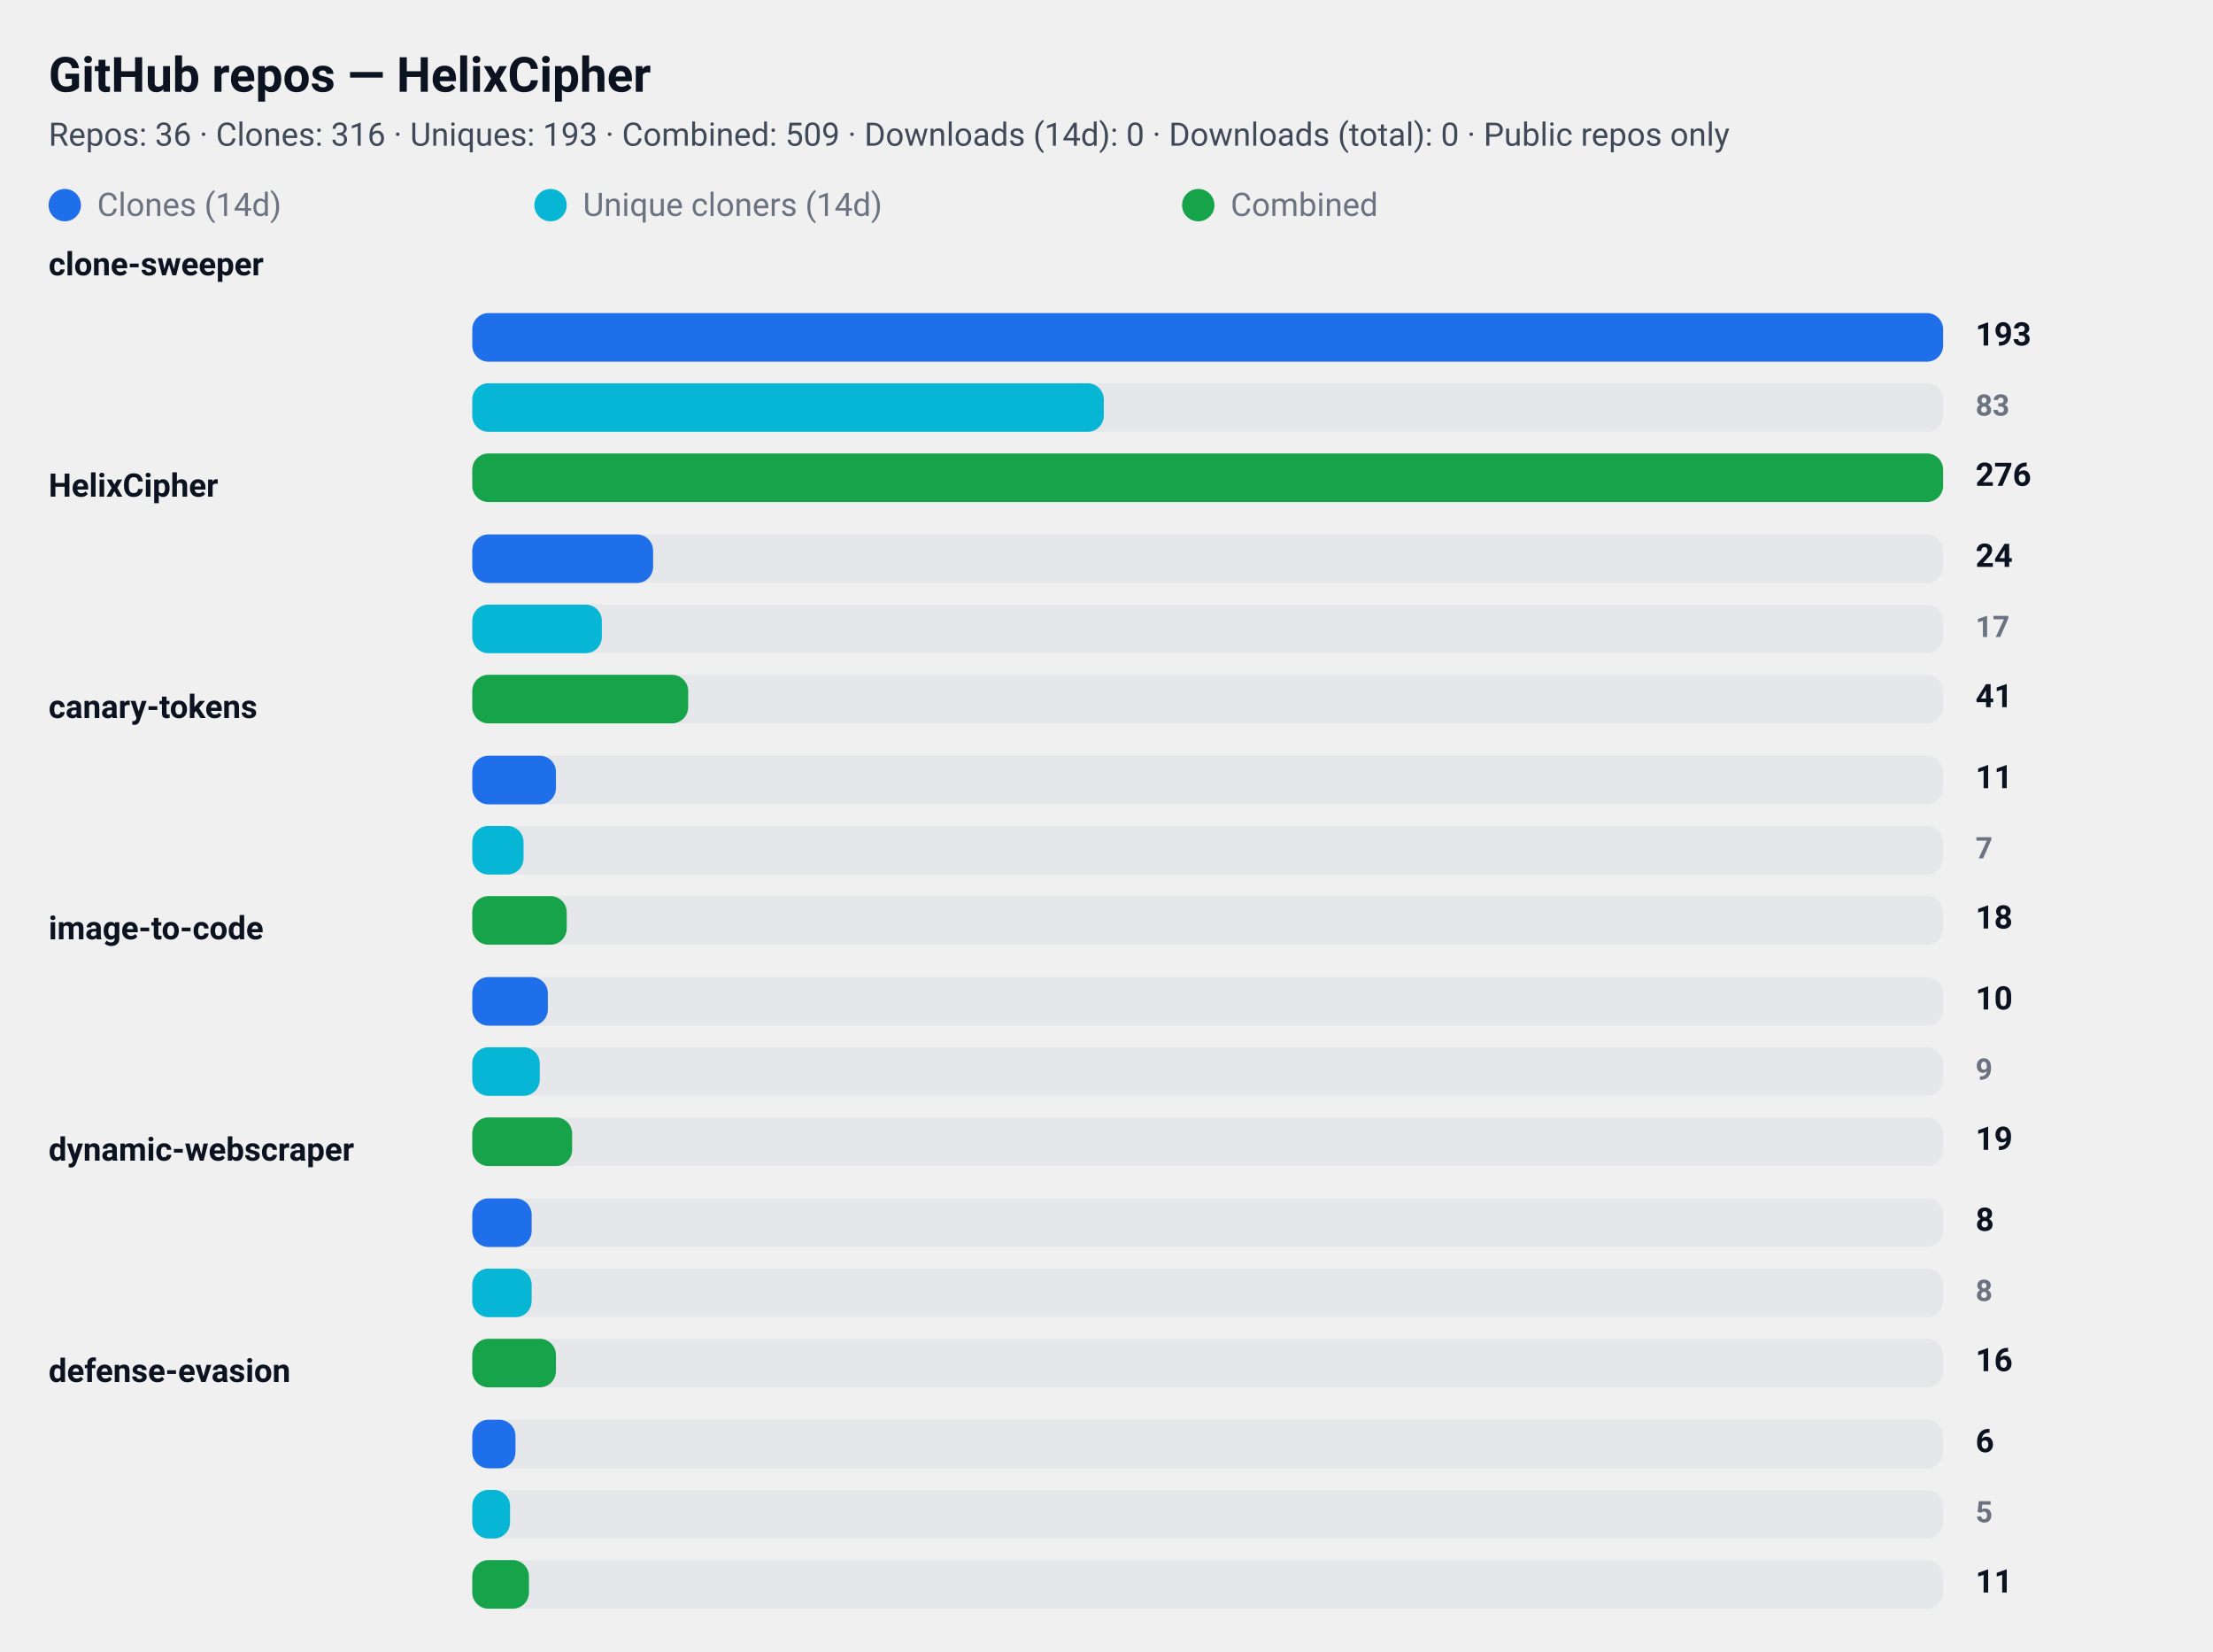
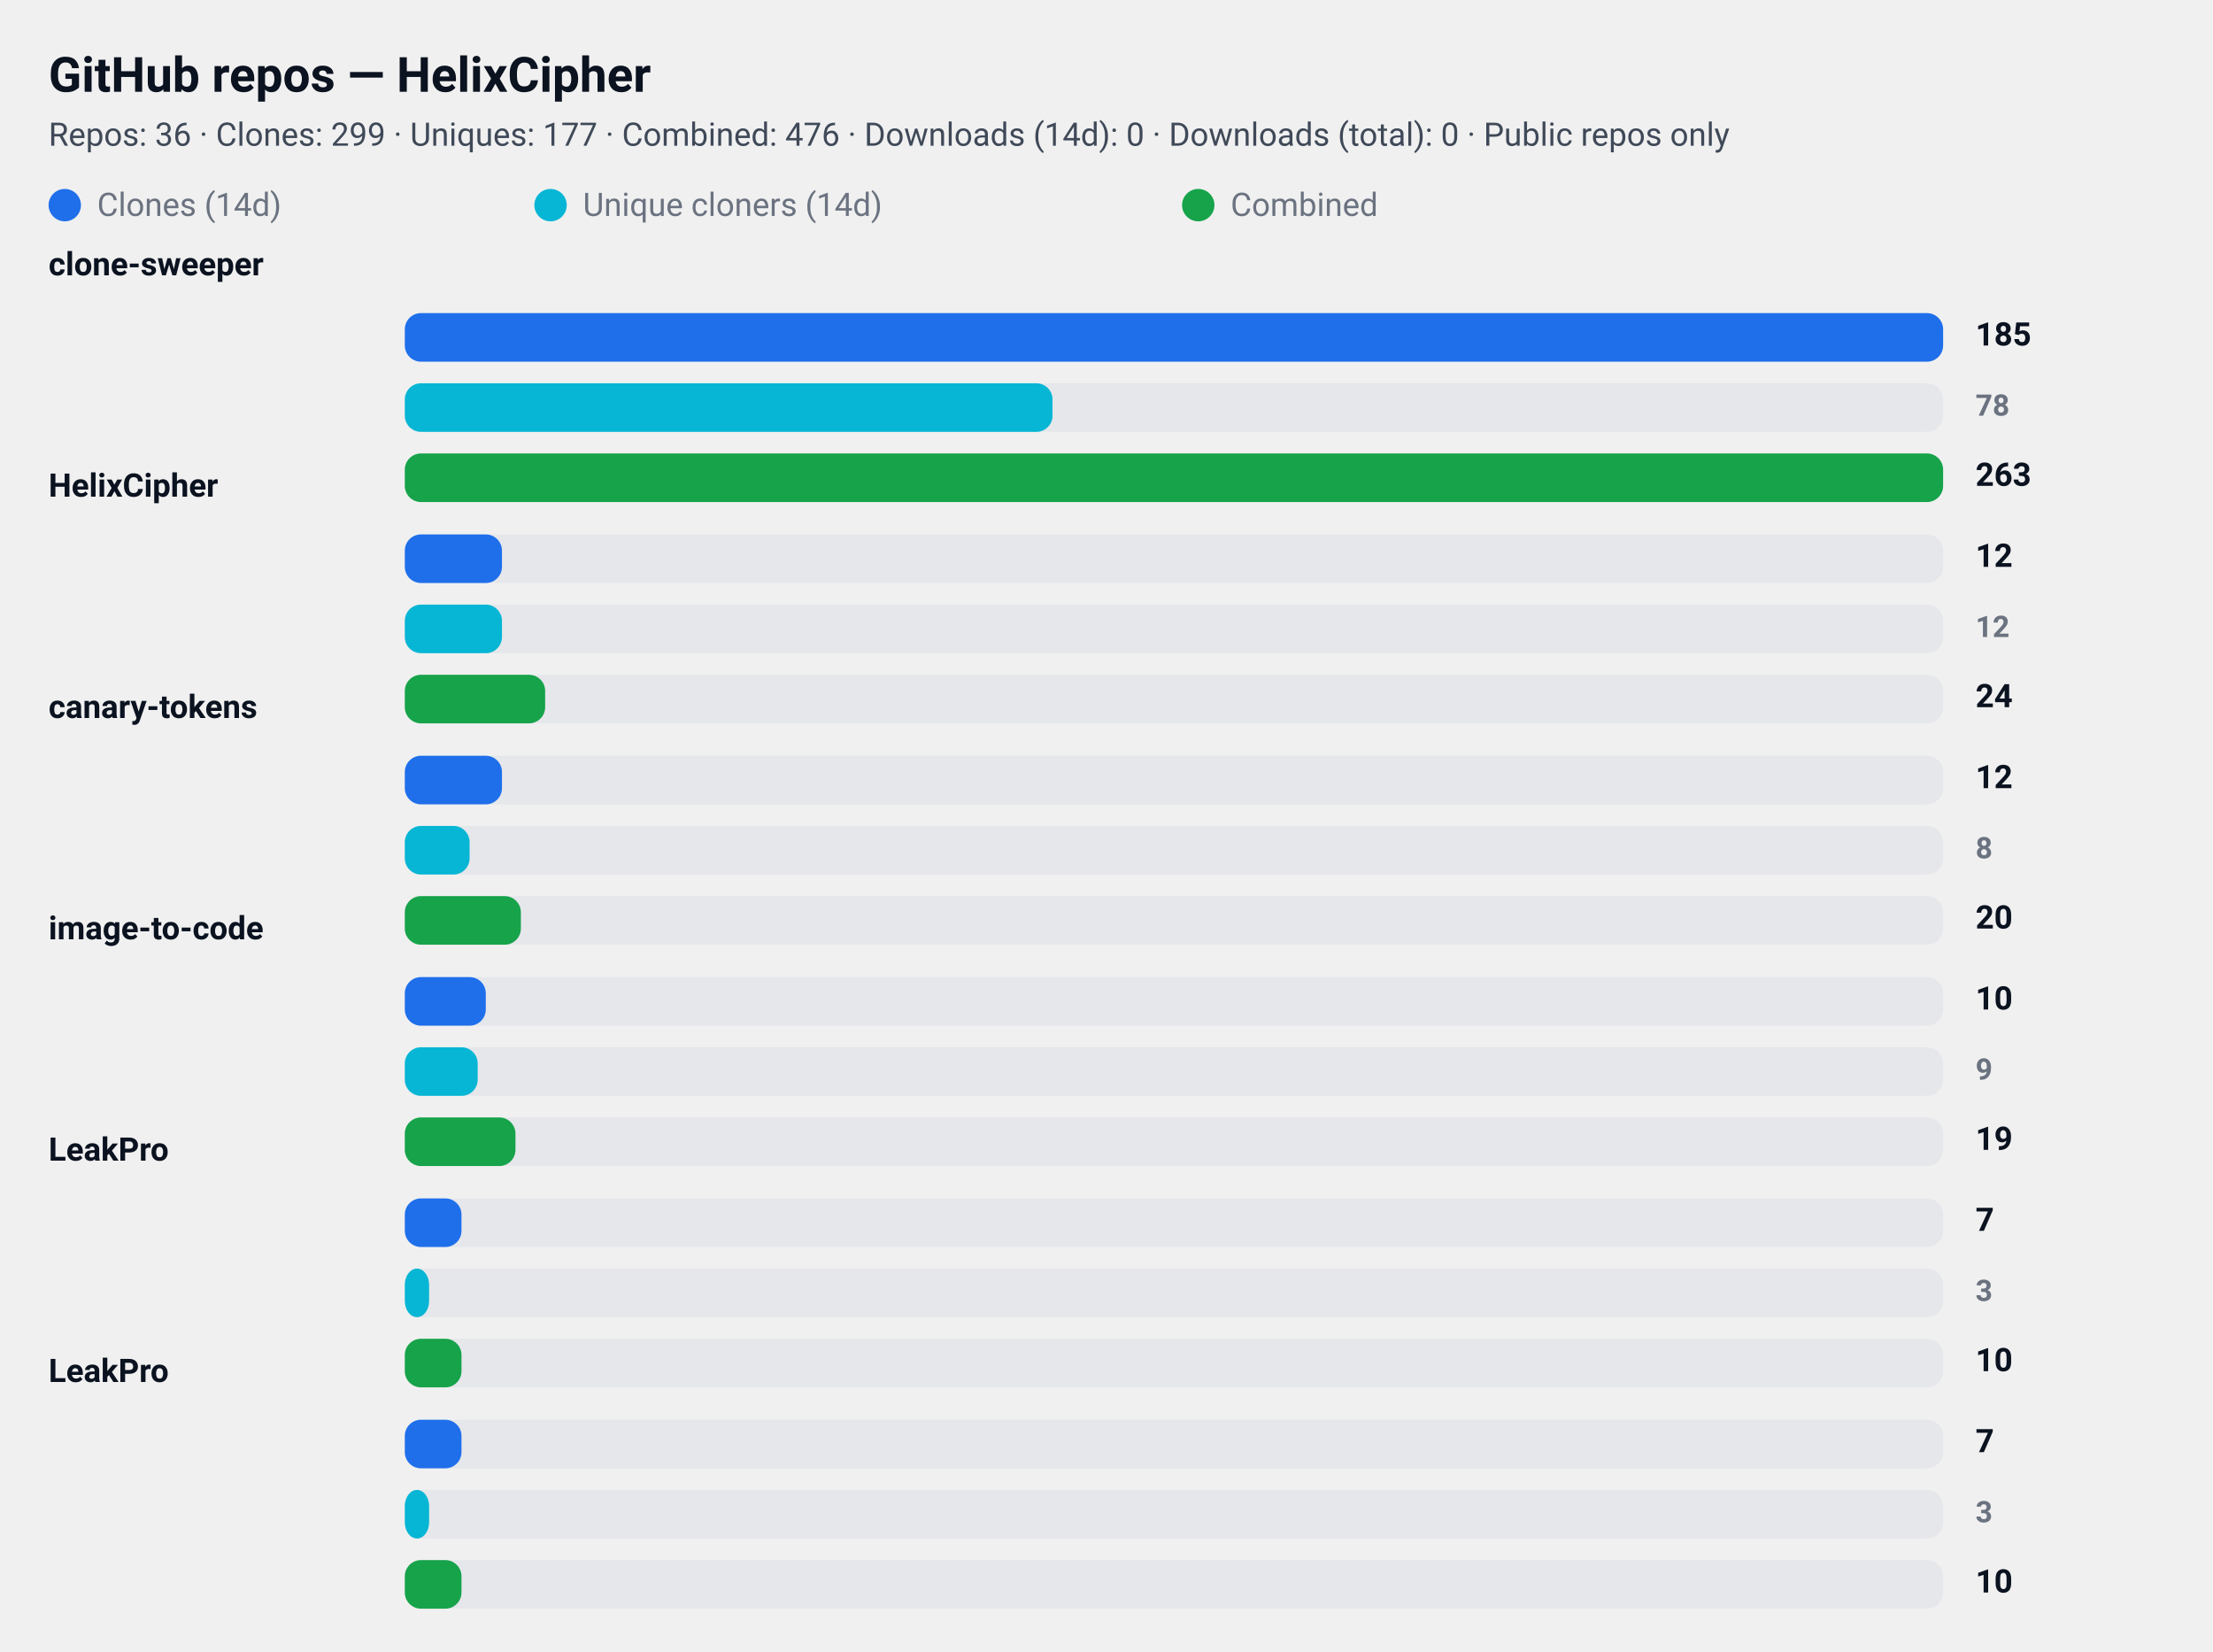
<svg xmlns="http://www.w3.org/2000/svg" width="820" height="612" viewBox="0 0 820 612" role="img" aria-label="GitHub repository clone statistics">
  <style>
  .card  { font-family: "Segoe UI", Roboto, "Helvetica Neue", Arial, sans-serif; }
  .title { font-weight: 700; font-size: 18px; fill: #0b1220; }
  .meta  { font-weight: 400; font-size: 12px; fill: #374151; opacity: 0.95; }
  .label { font-weight: 600; font-size: 12px; fill: #0b1220; }
  .count { font-weight: 700; font-size: 12px; fill: #0b1220; text-anchor: start; }
  .count-small { font-weight: 600; font-size: 11px; fill:#6b7280; text-anchor: start; }
  .muted { font-size:12px; fill:#6b7280; }

  .bar-clone { fill: #1f6feb; rx:6; }
  .bar-uniq  { fill: #06b6d4; rx:6; }
  .bar-comb  { fill: #16a34a; rx:6; }

  .bar-bg { fill: #e5e7eb; rx:6; }
  @media (prefers-color-scheme: dark) {
    .title, .meta, .label, .count, .count-small, .muted { fill: #ffffff; }
    .meta, .count-small { opacity: 0.9; }
  }
</style>
  <rect x="0" y="0" width="820" height="612" rx="12" fill="transparent" />
  <text x="18" y="34" class="title card">GitHub repos — HelixCipher</text>
-   <text x="18" y="54" class="meta card">Repos: 36 · Clones: 316 · Uniques: 193 · Combined: 509 · Downloads (14d): 0 · Downloads (total): 0 · Public repos only</text>
+   <text x="18" y="54" class="meta card">Repos: 36 · Clones: 299 · Uniques: 177 · Combined: 476 · Downloads (14d): 0 · Downloads (total): 0 · Public repos only</text>
  <g id="legend">
    <rect x="18" y="70" width="12" height="12" class="bar-clone" />
    <text x="36" y="80" class="muted card">Clones (14d)</text>
    <rect x="198" y="70" width="12" height="12" class="bar-uniq" />
    <text x="216" y="80" class="muted card">Unique cloners (14d)</text>
    <rect x="438" y="70" width="12" height="12" class="bar-comb" />
    <text x="456" y="80" class="muted card">Combined</text>
  </g>
  <text x="18" y="102" class="label card">clone-sweeper</text>
-   <rect x="175" y="116" width="545" height="18" class="bar-bg" />
-   <rect x="175" y="116" width="545" height="18" class="bar-clone" />
-   <text x="732" y="128" class="count card">193</text>
-   <rect x="175" y="142" width="545" height="18" class="bar-bg" />
-   <rect x="175" y="142" width="234" height="18" class="bar-uniq" />
-   <text x="732" y="154" class="count-small card">83</text>
-   <rect x="175" y="168" width="545" height="18" class="bar-bg" />
-   <rect x="175" y="168" width="545" height="18" class="bar-comb" />
-   <text x="732" y="180" class="count card">276</text>
+   <rect x="150" y="116" width="570" height="18" class="bar-bg" />
+   <rect x="150" y="116" width="570" height="18" class="bar-clone" />
+   <text x="732" y="128" class="count card">185</text>
+   <rect x="150" y="142" width="570" height="18" class="bar-bg" />
+   <rect x="150" y="142" width="240" height="18" class="bar-uniq" />
+   <text x="732" y="154" class="count-small card">78</text>
+   <rect x="150" y="168" width="570" height="18" class="bar-bg" />
+   <rect x="150" y="168" width="570" height="18" class="bar-comb" />
+   <text x="732" y="180" class="count card">263</text>
  <text x="18" y="184" class="label card">HelixCipher</text>
-   <rect x="175" y="198" width="545" height="18" class="bar-bg" />
-   <rect x="175" y="198" width="67" height="18" class="bar-clone" />
-   <text x="732" y="210" class="count card">24</text>
-   <rect x="175" y="224" width="545" height="18" class="bar-bg" />
-   <rect x="175" y="224" width="48" height="18" class="bar-uniq" />
-   <text x="732" y="236" class="count-small card">17</text>
-   <rect x="175" y="250" width="545" height="18" class="bar-bg" />
-   <rect x="175" y="250" width="80" height="18" class="bar-comb" />
-   <text x="732" y="262" class="count card">41</text>
+   <rect x="150" y="198" width="570" height="18" class="bar-bg" />
+   <rect x="150" y="198" width="36" height="18" class="bar-clone" />
+   <text x="732" y="210" class="count card">12</text>
+   <rect x="150" y="224" width="570" height="18" class="bar-bg" />
+   <rect x="150" y="224" width="36" height="18" class="bar-uniq" />
+   <text x="732" y="236" class="count-small card">12</text>
+   <rect x="150" y="250" width="570" height="18" class="bar-bg" />
+   <rect x="150" y="250" width="52" height="18" class="bar-comb" />
+   <text x="732" y="262" class="count card">24</text>
  <text x="18" y="266" class="label card">canary-tokens</text>
-   <rect x="175" y="280" width="545" height="18" class="bar-bg" />
-   <rect x="175" y="280" width="31" height="18" class="bar-clone" />
-   <text x="732" y="292" class="count card">11</text>
-   <rect x="175" y="306" width="545" height="18" class="bar-bg" />
-   <rect x="175" y="306" width="19" height="18" class="bar-uniq" />
-   <text x="732" y="318" class="count-small card">7</text>
-   <rect x="175" y="332" width="545" height="18" class="bar-bg" />
-   <rect x="175" y="332" width="35" height="18" class="bar-comb" />
-   <text x="732" y="344" class="count card">18</text>
+   <rect x="150" y="280" width="570" height="18" class="bar-bg" />
+   <rect x="150" y="280" width="36" height="18" class="bar-clone" />
+   <text x="732" y="292" class="count card">12</text>
+   <rect x="150" y="306" width="570" height="18" class="bar-bg" />
+   <rect x="150" y="306" width="24" height="18" class="bar-uniq" />
+   <text x="732" y="318" class="count-small card">8</text>
+   <rect x="150" y="332" width="570" height="18" class="bar-bg" />
+   <rect x="150" y="332" width="43" height="18" class="bar-comb" />
+   <text x="732" y="344" class="count card">20</text>
  <text x="18" y="348" class="label card">image-to-code</text>
-   <rect x="175" y="362" width="545" height="18" class="bar-bg" />
-   <rect x="175" y="362" width="28" height="18" class="bar-clone" />
+   <rect x="150" y="362" width="570" height="18" class="bar-bg" />
+   <rect x="150" y="362" width="30" height="18" class="bar-clone" />
  <text x="732" y="374" class="count card">10</text>
-   <rect x="175" y="388" width="545" height="18" class="bar-bg" />
-   <rect x="175" y="388" width="25" height="18" class="bar-uniq" />
+   <rect x="150" y="388" width="570" height="18" class="bar-bg" />
+   <rect x="150" y="388" width="27" height="18" class="bar-uniq" />
  <text x="732" y="400" class="count-small card">9</text>
-   <rect x="175" y="414" width="545" height="18" class="bar-bg" />
-   <rect x="175" y="414" width="37" height="18" class="bar-comb" />
+   <rect x="150" y="414" width="570" height="18" class="bar-bg" />
+   <rect x="150" y="414" width="41" height="18" class="bar-comb" />
  <text x="732" y="426" class="count card">19</text>
-   <text x="18" y="430" class="label card">dynamic-webscraper</text>
-   <rect x="175" y="444" width="545" height="18" class="bar-bg" />
-   <rect x="175" y="444" width="22" height="18" class="bar-clone" />
-   <text x="732" y="456" class="count card">8</text>
-   <rect x="175" y="470" width="545" height="18" class="bar-bg" />
-   <rect x="175" y="470" width="22" height="18" class="bar-uniq" />
-   <text x="732" y="482" class="count-small card">8</text>
-   <rect x="175" y="496" width="545" height="18" class="bar-bg" />
-   <rect x="175" y="496" width="31" height="18" class="bar-comb" />
-   <text x="732" y="508" class="count card">16</text>
-   <text x="18" y="512" class="label card">defense-evasion</text>
-   <rect x="175" y="526" width="545" height="18" class="bar-bg" />
-   <rect x="175" y="526" width="16" height="18" class="bar-clone" />
-   <text x="732" y="538" class="count card">6</text>
-   <rect x="175" y="552" width="545" height="18" class="bar-bg" />
-   <rect x="175" y="552" width="14" height="18" class="bar-uniq" />
-   <text x="732" y="564" class="count-small card">5</text>
-   <rect x="175" y="578" width="545" height="18" class="bar-bg" />
-   <rect x="175" y="578" width="21" height="18" class="bar-comb" />
-   <text x="732" y="590" class="count card">11</text>
+   <text x="18" y="430" class="label card">LeakPro</text>
+   <rect x="150" y="444" width="570" height="18" class="bar-bg" />
+   <rect x="150" y="444" width="21" height="18" class="bar-clone" />
+   <text x="732" y="456" class="count card">7</text>
+   <rect x="150" y="470" width="570" height="18" class="bar-bg" />
+   <rect x="150" y="470" width="9" height="18" class="bar-uniq" />
+   <text x="732" y="482" class="count-small card">3</text>
+   <rect x="150" y="496" width="570" height="18" class="bar-bg" />
+   <rect x="150" y="496" width="21" height="18" class="bar-comb" />
+   <text x="732" y="508" class="count card">10</text>
+   <text x="18" y="512" class="label card">LeakPro</text>
+   <rect x="150" y="526" width="570" height="18" class="bar-bg" />
+   <rect x="150" y="526" width="21" height="18" class="bar-clone" />
+   <text x="732" y="538" class="count card">7</text>
+   <rect x="150" y="552" width="570" height="18" class="bar-bg" />
+   <rect x="150" y="552" width="9" height="18" class="bar-uniq" />
+   <text x="732" y="564" class="count-small card">3</text>
+   <rect x="150" y="578" width="570" height="18" class="bar-bg" />
+   <rect x="150" y="578" width="21" height="18" class="bar-comb" />
+   <text x="732" y="590" class="count card">10</text>
</svg>
